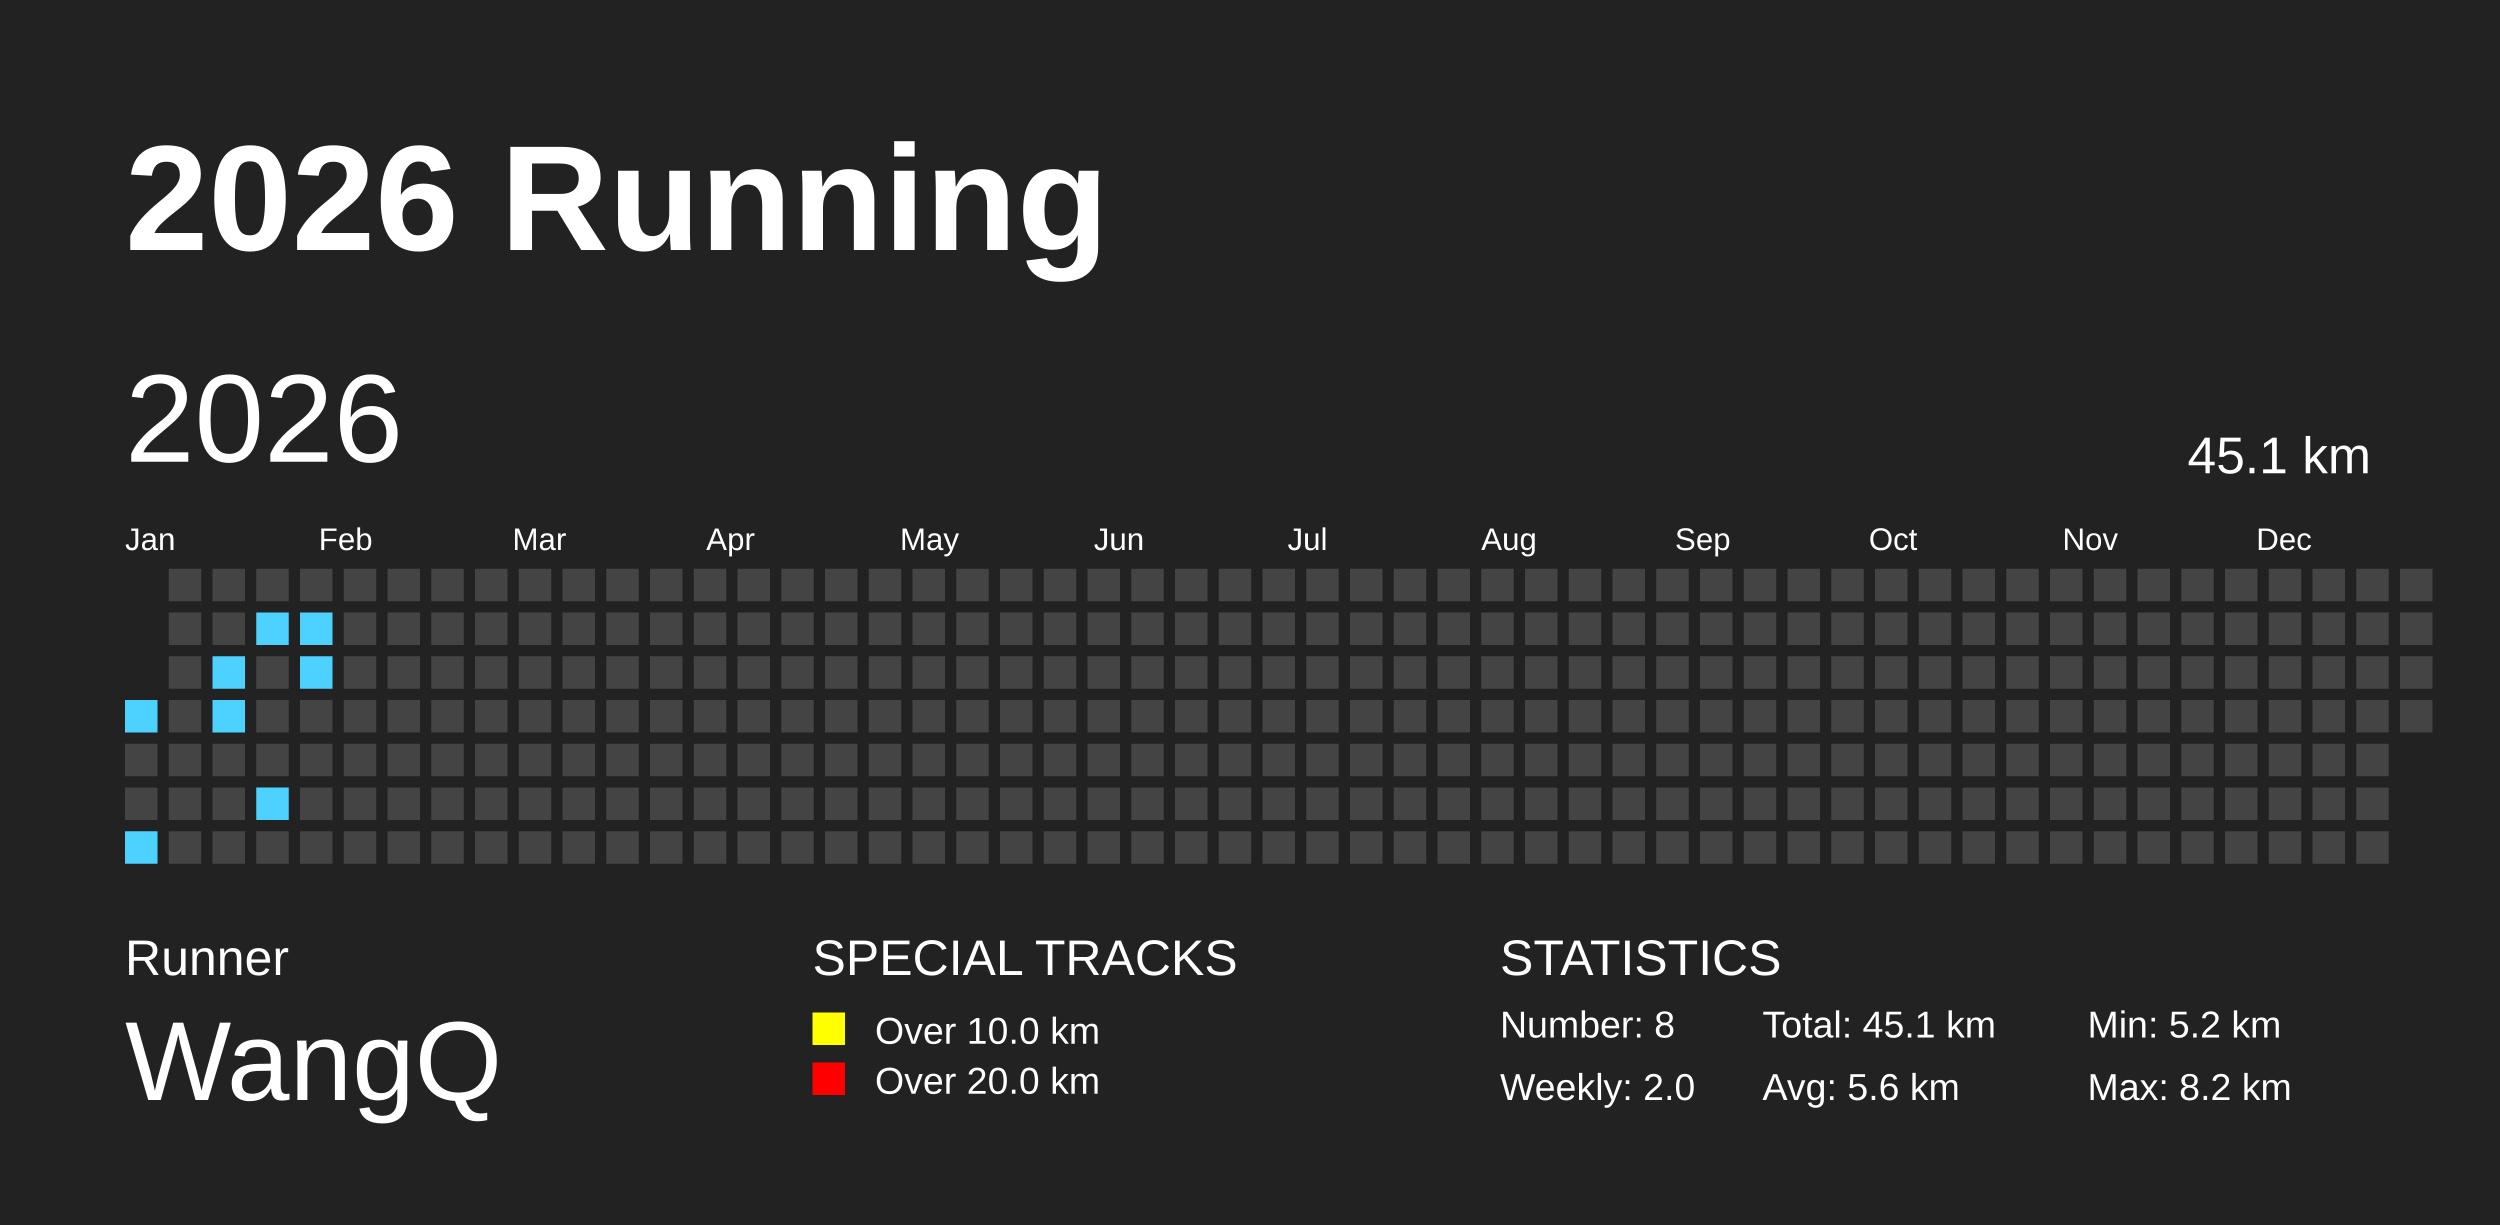
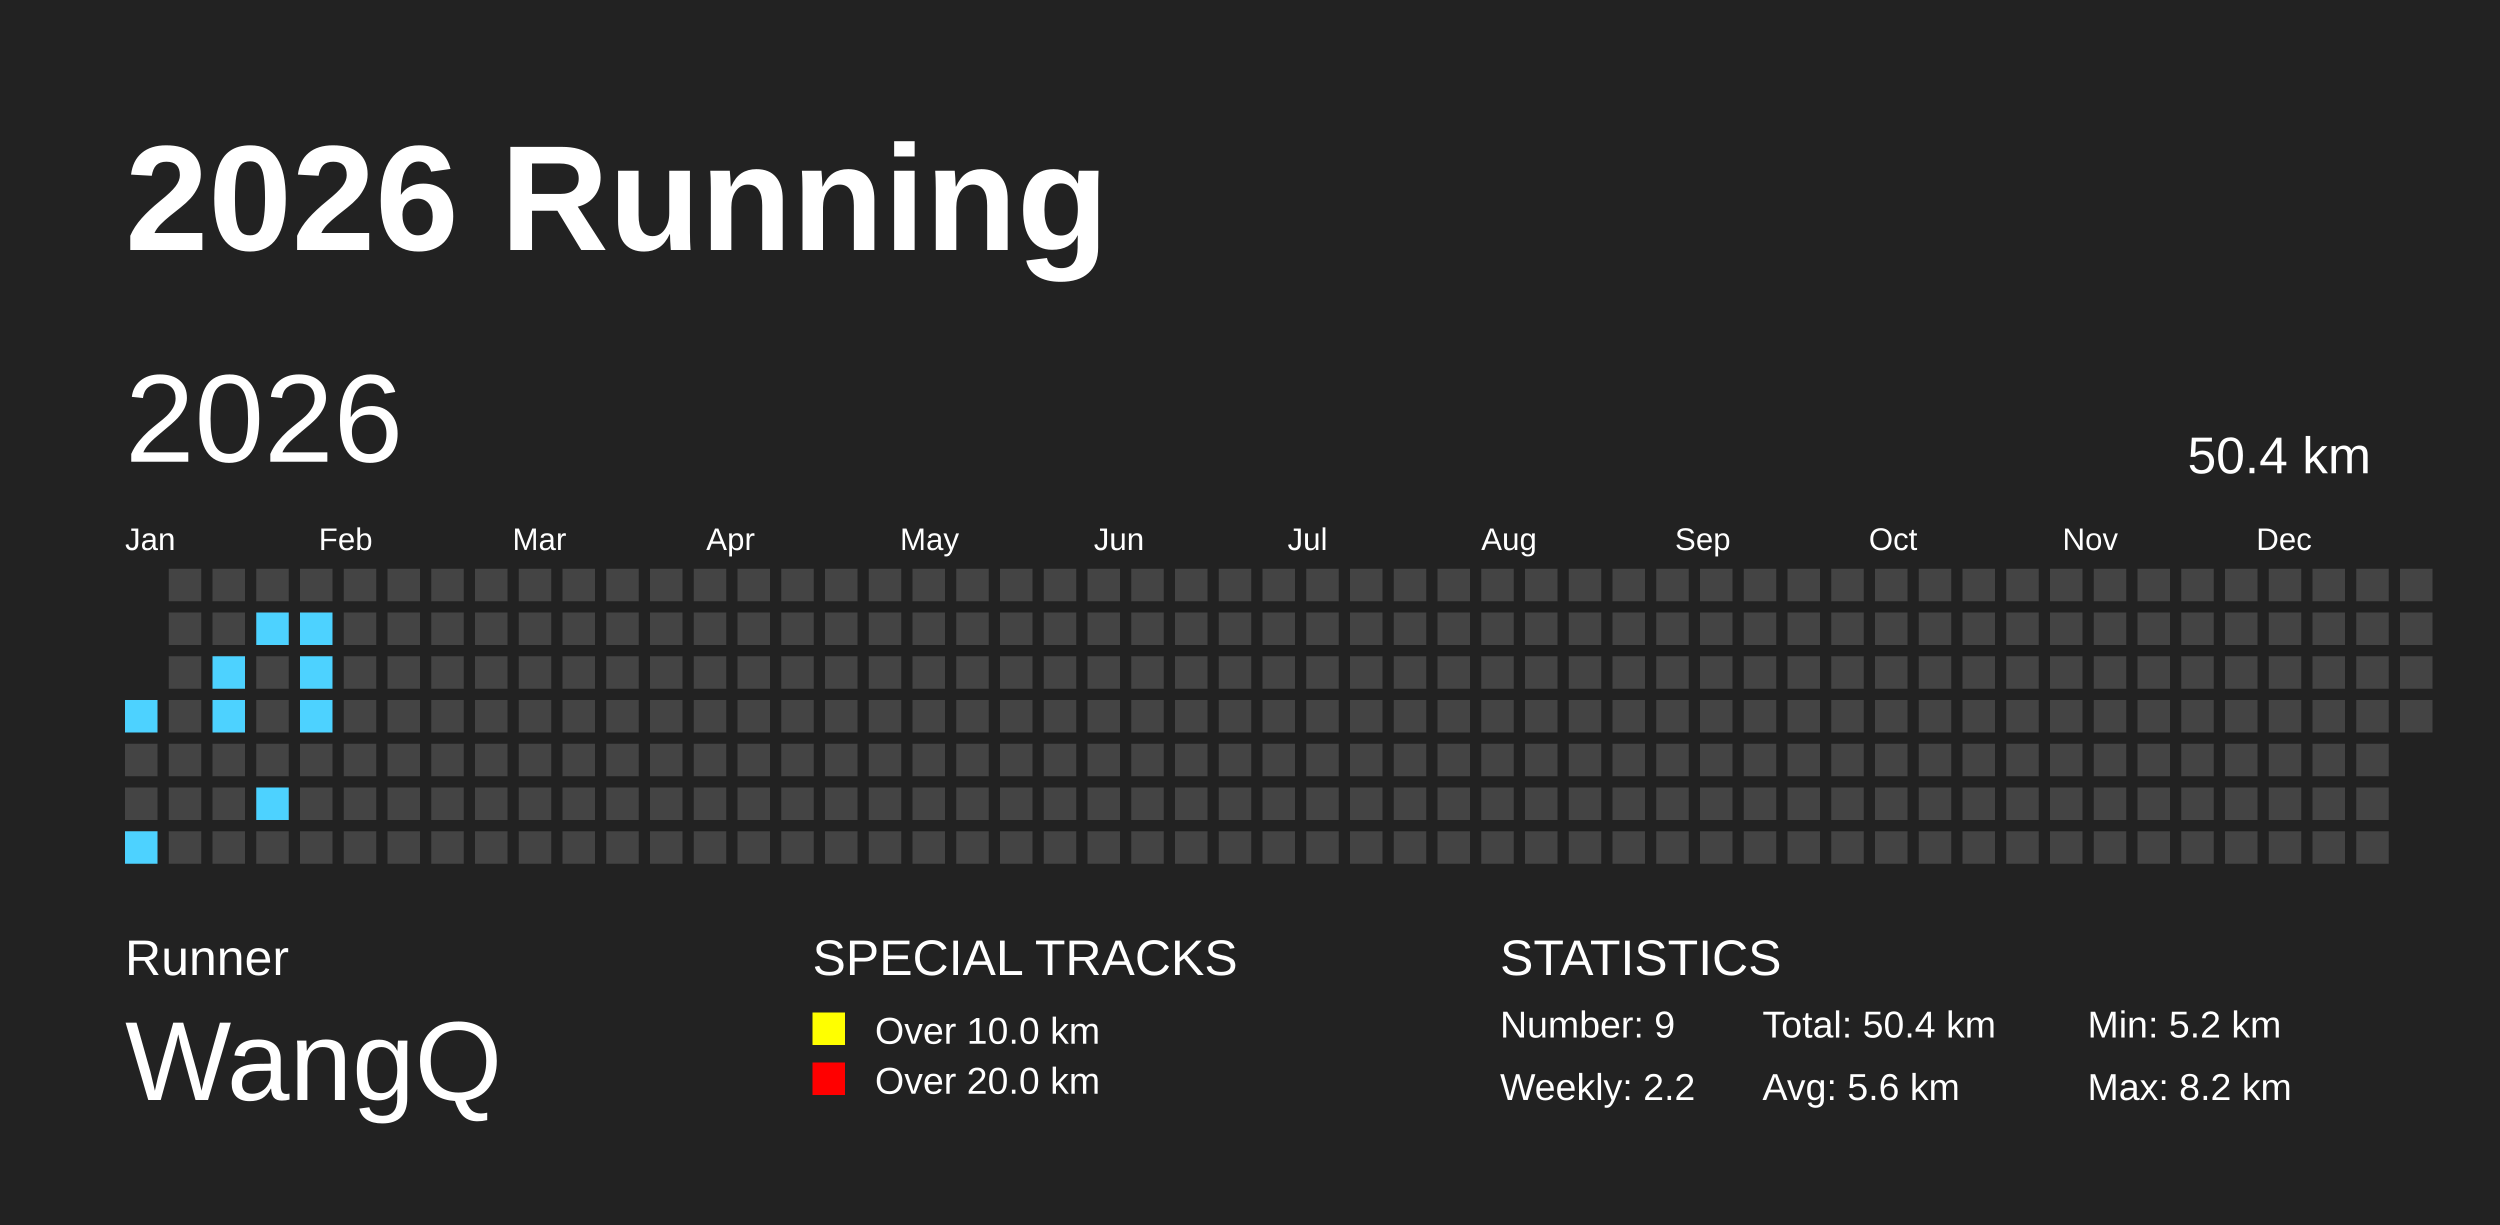
<svg xmlns="http://www.w3.org/2000/svg" baseProfile="full" height="98mm" version="1.1" viewBox="0,0,200,98" width="200mm">
  <defs />
  <rect fill="#222222" height="98" width="200" x="0" y="0" />
  <text fill="#FFFFFF" style="font-size:12px; font-family:Arial; font-weight:bold;" x="10" y="20">2026 Running</text>
  <text fill="#FFFFFF" style="font-size:4px; font-family:Arial" x="10" y="78">Runner</text>
  <text fill="#FFFFFF" style="font-size:9px; font-family:Arial" x="10" y="88">WangQ</text>
  <text fill="#FFFFFF" style="font-size:4px; font-family:Arial" x="65" y="78">SPECIAL TRACKS</text>
  <rect fill="yellow" height="2.6" width="2.6" x="65" y="81" />
  <text fill="#FFFFFF" style="font-size:3px; font-family:Arial" x="70" y="83.5">Over 10.0 km</text>
  <rect fill="red" height="2.6" width="2.6" x="65" y="85" />
  <text fill="#FFFFFF" style="font-size:3px; font-family:Arial" x="70" y="87.5">Over 20.0 km</text>
  <text fill="#FFFFFF" style="font-size:4px; font-family:Arial" x="120" y="78">STATISTICS</text>
-   <text fill="#FFFFFF" style="font-size:3px; font-family:Arial" x="120" y="83">Number: 8</text>
-   <text fill="#FFFFFF" style="font-size:3px; font-family:Arial" x="120" y="88">Weekly: 2.0</text>
-   <text fill="#FFFFFF" style="font-size:3px; font-family:Arial" x="141" y="83">Total: 45.1 km</text>
+   <text fill="#FFFFFF" style="font-size:3px; font-family:Arial" x="120" y="83">Number: 9</text>
+   <text fill="#FFFFFF" style="font-size:3px; font-family:Arial" x="120" y="88">Weekly: 2.2</text>
+   <text fill="#FFFFFF" style="font-size:3px; font-family:Arial" x="141" y="83">Total: 50.4 km</text>
  <text fill="#FFFFFF" style="font-size:3px; font-family:Arial" x="141" y="88">Avg: 5.6 km</text>
  <text fill="#FFFFFF" style="font-size:3px; font-family:Arial" x="167" y="83">Min: 5.2 km</text>
  <text fill="#FFFFFF" style="font-size:3px; font-family:Arial" x="167" y="88">Max: 8.2 km</text>
  <text dominant-baseline="hanging" fill="#FFFFFF" style="font-size:10.0px; font-family:Arial;" x="10" y="30">2026</text>
-   <text dominant-baseline="hanging" fill="#FFFFFF" style="font-size:4.125px; font-family:Arial;" x="175" y="35">45.1 km</text>
+   <text dominant-baseline="hanging" fill="#FFFFFF" style="font-size:4.125px; font-family:Arial;" x="175" y="35">50.4 km</text>
  <text fill="#FFFFFF" style="font-size:2.5px; font-family:Arial" x="10.0" y="44">Jan</text>
  <text fill="#FFFFFF" style="font-size:2.5px; font-family:Arial" x="25.5" y="44">Feb</text>
  <text fill="#FFFFFF" style="font-size:2.5px; font-family:Arial" x="41.0" y="44">Mar</text>
  <text fill="#FFFFFF" style="font-size:2.5px; font-family:Arial" x="56.5" y="44">Apr</text>
  <text fill="#FFFFFF" style="font-size:2.5px; font-family:Arial" x="72.0" y="44">May</text>
  <text fill="#FFFFFF" style="font-size:2.5px; font-family:Arial" x="87.5" y="44">Jun</text>
  <text fill="#FFFFFF" style="font-size:2.5px; font-family:Arial" x="103.0" y="44">Jul</text>
  <text fill="#FFFFFF" style="font-size:2.5px; font-family:Arial" x="118.5" y="44">Aug</text>
  <text fill="#FFFFFF" style="font-size:2.5px; font-family:Arial" x="134.0" y="44">Sep</text>
  <text fill="#FFFFFF" style="font-size:2.5px; font-family:Arial" x="149.5" y="44">Oct</text>
  <text fill="#FFFFFF" style="font-size:2.5px; font-family:Arial" x="165.0" y="44">Nov</text>
  <text fill="#FFFFFF" style="font-size:2.5px; font-family:Arial" x="180.5" y="44">Dec</text>
  <rect fill="#4DD2FF" height="2.6" width="2.6" x="10.0" y="56.0" />
  <rect fill="#444444" height="2.6" width="2.6" x="10.0" y="59.5" />
  <rect fill="#444444" height="2.6" width="2.6" x="10.0" y="63.0" />
  <rect fill="#4DD2FF" height="2.6" width="2.6" x="10.0" y="66.5" />
  <rect fill="#444444" height="2.6" width="2.6" x="13.5" y="45.5" />
  <rect fill="#444444" height="2.6" width="2.6" x="13.5" y="49.0" />
  <rect fill="#444444" height="2.6" width="2.6" x="13.5" y="52.5" />
  <rect fill="#444444" height="2.6" width="2.6" x="13.5" y="56.0" />
  <rect fill="#444444" height="2.6" width="2.6" x="13.5" y="59.5" />
  <rect fill="#444444" height="2.6" width="2.6" x="13.5" y="63.0" />
  <rect fill="#444444" height="2.6" width="2.6" x="13.5" y="66.5" />
  <rect fill="#444444" height="2.6" width="2.6" x="17.0" y="45.5" />
  <rect fill="#444444" height="2.6" width="2.6" x="17.0" y="49.0" />
  <rect fill="#4DD2FF" height="2.6" width="2.6" x="17.0" y="52.5" />
  <rect fill="#4DD2FF" height="2.6" width="2.6" x="17.0" y="56.0" />
  <rect fill="#444444" height="2.6" width="2.6" x="17.0" y="59.5" />
  <rect fill="#444444" height="2.6" width="2.6" x="17.0" y="63.0" />
  <rect fill="#444444" height="2.6" width="2.6" x="17.0" y="66.5" />
  <rect fill="#444444" height="2.6" width="2.6" x="20.5" y="45.5" />
  <rect fill="#4DD2FF" height="2.6" width="2.6" x="20.5" y="49.0" />
  <rect fill="#444444" height="2.6" width="2.6" x="20.5" y="52.5" />
  <rect fill="#444444" height="2.6" width="2.6" x="20.5" y="56.0" />
  <rect fill="#444444" height="2.6" width="2.6" x="20.5" y="59.5" />
  <rect fill="#4DD2FF" height="2.6" width="2.6" x="20.5" y="63.0" />
  <rect fill="#444444" height="2.6" width="2.6" x="20.5" y="66.5" />
  <rect fill="#444444" height="2.6" width="2.6" x="24.0" y="45.5" />
  <rect fill="#4DD2FF" height="2.6" width="2.6" x="24.0" y="49.0" />
  <rect fill="#4DD2FF" height="2.6" width="2.6" x="24.0" y="52.5" />
-   <rect fill="#444444" height="2.6" width="2.6" x="24.0" y="56.0" />
+   <rect fill="#4DD2FF" height="2.6" width="2.6" x="24.0" y="56.0" />
  <rect fill="#444444" height="2.6" width="2.6" x="24.0" y="59.5" />
  <rect fill="#444444" height="2.6" width="2.6" x="24.0" y="63.0" />
  <rect fill="#444444" height="2.6" width="2.6" x="24.0" y="66.5" />
  <rect fill="#444444" height="2.6" width="2.6" x="27.5" y="45.5" />
  <rect fill="#444444" height="2.6" width="2.6" x="27.5" y="49.0" />
  <rect fill="#444444" height="2.6" width="2.6" x="27.5" y="52.5" />
  <rect fill="#444444" height="2.6" width="2.6" x="27.5" y="56.0" />
  <rect fill="#444444" height="2.6" width="2.6" x="27.5" y="59.5" />
  <rect fill="#444444" height="2.6" width="2.6" x="27.5" y="63.0" />
  <rect fill="#444444" height="2.6" width="2.6" x="27.5" y="66.5" />
  <rect fill="#444444" height="2.6" width="2.6" x="31.0" y="45.5" />
  <rect fill="#444444" height="2.6" width="2.6" x="31.0" y="49.0" />
  <rect fill="#444444" height="2.6" width="2.6" x="31.0" y="52.5" />
  <rect fill="#444444" height="2.6" width="2.6" x="31.0" y="56.0" />
  <rect fill="#444444" height="2.6" width="2.6" x="31.0" y="59.5" />
  <rect fill="#444444" height="2.6" width="2.6" x="31.0" y="63.0" />
  <rect fill="#444444" height="2.6" width="2.6" x="31.0" y="66.5" />
  <rect fill="#444444" height="2.6" width="2.6" x="34.5" y="45.5" />
  <rect fill="#444444" height="2.6" width="2.6" x="34.5" y="49.0" />
  <rect fill="#444444" height="2.6" width="2.6" x="34.5" y="52.5" />
  <rect fill="#444444" height="2.6" width="2.6" x="34.5" y="56.0" />
  <rect fill="#444444" height="2.6" width="2.6" x="34.5" y="59.5" />
  <rect fill="#444444" height="2.6" width="2.6" x="34.5" y="63.0" />
  <rect fill="#444444" height="2.6" width="2.6" x="34.5" y="66.5" />
  <rect fill="#444444" height="2.6" width="2.6" x="38.0" y="45.5" />
  <rect fill="#444444" height="2.6" width="2.6" x="38.0" y="49.0" />
  <rect fill="#444444" height="2.6" width="2.6" x="38.0" y="52.5" />
  <rect fill="#444444" height="2.6" width="2.6" x="38.0" y="56.0" />
  <rect fill="#444444" height="2.6" width="2.6" x="38.0" y="59.5" />
  <rect fill="#444444" height="2.6" width="2.6" x="38.0" y="63.0" />
  <rect fill="#444444" height="2.6" width="2.6" x="38.0" y="66.5" />
  <rect fill="#444444" height="2.6" width="2.6" x="41.5" y="45.5" />
  <rect fill="#444444" height="2.6" width="2.6" x="41.5" y="49.0" />
  <rect fill="#444444" height="2.6" width="2.6" x="41.5" y="52.5" />
  <rect fill="#444444" height="2.6" width="2.6" x="41.5" y="56.0" />
  <rect fill="#444444" height="2.6" width="2.6" x="41.5" y="59.5" />
  <rect fill="#444444" height="2.6" width="2.6" x="41.5" y="63.0" />
  <rect fill="#444444" height="2.6" width="2.6" x="41.5" y="66.5" />
  <rect fill="#444444" height="2.6" width="2.6" x="45.0" y="45.5" />
  <rect fill="#444444" height="2.6" width="2.6" x="45.0" y="49.0" />
  <rect fill="#444444" height="2.6" width="2.6" x="45.0" y="52.5" />
  <rect fill="#444444" height="2.6" width="2.6" x="45.0" y="56.0" />
  <rect fill="#444444" height="2.6" width="2.6" x="45.0" y="59.5" />
  <rect fill="#444444" height="2.6" width="2.6" x="45.0" y="63.0" />
  <rect fill="#444444" height="2.6" width="2.6" x="45.0" y="66.5" />
  <rect fill="#444444" height="2.6" width="2.6" x="48.5" y="45.5" />
  <rect fill="#444444" height="2.6" width="2.6" x="48.5" y="49.0" />
  <rect fill="#444444" height="2.6" width="2.6" x="48.5" y="52.5" />
  <rect fill="#444444" height="2.6" width="2.6" x="48.5" y="56.0" />
  <rect fill="#444444" height="2.6" width="2.6" x="48.5" y="59.5" />
  <rect fill="#444444" height="2.6" width="2.6" x="48.5" y="63.0" />
  <rect fill="#444444" height="2.6" width="2.6" x="48.5" y="66.5" />
  <rect fill="#444444" height="2.6" width="2.6" x="52.0" y="45.5" />
  <rect fill="#444444" height="2.6" width="2.6" x="52.0" y="49.0" />
  <rect fill="#444444" height="2.6" width="2.6" x="52.0" y="52.5" />
  <rect fill="#444444" height="2.6" width="2.6" x="52.0" y="56.0" />
  <rect fill="#444444" height="2.6" width="2.6" x="52.0" y="59.5" />
  <rect fill="#444444" height="2.6" width="2.6" x="52.0" y="63.0" />
  <rect fill="#444444" height="2.6" width="2.6" x="52.0" y="66.5" />
  <rect fill="#444444" height="2.6" width="2.6" x="55.5" y="45.5" />
  <rect fill="#444444" height="2.6" width="2.6" x="55.5" y="49.0" />
  <rect fill="#444444" height="2.6" width="2.6" x="55.5" y="52.5" />
  <rect fill="#444444" height="2.6" width="2.6" x="55.5" y="56.0" />
  <rect fill="#444444" height="2.6" width="2.6" x="55.5" y="59.5" />
  <rect fill="#444444" height="2.6" width="2.6" x="55.5" y="63.0" />
  <rect fill="#444444" height="2.6" width="2.6" x="55.5" y="66.5" />
  <rect fill="#444444" height="2.6" width="2.6" x="59.0" y="45.5" />
  <rect fill="#444444" height="2.6" width="2.6" x="59.0" y="49.0" />
  <rect fill="#444444" height="2.6" width="2.6" x="59.0" y="52.5" />
  <rect fill="#444444" height="2.6" width="2.6" x="59.0" y="56.0" />
  <rect fill="#444444" height="2.6" width="2.6" x="59.0" y="59.5" />
  <rect fill="#444444" height="2.6" width="2.6" x="59.0" y="63.0" />
  <rect fill="#444444" height="2.6" width="2.6" x="59.0" y="66.5" />
  <rect fill="#444444" height="2.6" width="2.6" x="62.5" y="45.5" />
  <rect fill="#444444" height="2.6" width="2.6" x="62.5" y="49.0" />
  <rect fill="#444444" height="2.6" width="2.6" x="62.5" y="52.5" />
  <rect fill="#444444" height="2.6" width="2.6" x="62.5" y="56.0" />
  <rect fill="#444444" height="2.6" width="2.6" x="62.5" y="59.5" />
  <rect fill="#444444" height="2.6" width="2.6" x="62.5" y="63.0" />
  <rect fill="#444444" height="2.6" width="2.6" x="62.5" y="66.5" />
  <rect fill="#444444" height="2.6" width="2.6" x="66.0" y="45.5" />
  <rect fill="#444444" height="2.6" width="2.6" x="66.0" y="49.0" />
  <rect fill="#444444" height="2.6" width="2.6" x="66.0" y="52.5" />
  <rect fill="#444444" height="2.6" width="2.6" x="66.0" y="56.0" />
  <rect fill="#444444" height="2.6" width="2.6" x="66.0" y="59.5" />
  <rect fill="#444444" height="2.6" width="2.6" x="66.0" y="63.0" />
  <rect fill="#444444" height="2.6" width="2.6" x="66.0" y="66.5" />
  <rect fill="#444444" height="2.6" width="2.6" x="69.5" y="45.5" />
  <rect fill="#444444" height="2.6" width="2.6" x="69.5" y="49.0" />
  <rect fill="#444444" height="2.6" width="2.6" x="69.5" y="52.5" />
  <rect fill="#444444" height="2.6" width="2.6" x="69.5" y="56.0" />
  <rect fill="#444444" height="2.6" width="2.6" x="69.5" y="59.5" />
  <rect fill="#444444" height="2.6" width="2.6" x="69.5" y="63.0" />
  <rect fill="#444444" height="2.6" width="2.6" x="69.5" y="66.5" />
  <rect fill="#444444" height="2.6" width="2.6" x="73.0" y="45.5" />
  <rect fill="#444444" height="2.6" width="2.6" x="73.0" y="49.0" />
  <rect fill="#444444" height="2.6" width="2.6" x="73.0" y="52.5" />
  <rect fill="#444444" height="2.6" width="2.6" x="73.0" y="56.0" />
  <rect fill="#444444" height="2.6" width="2.6" x="73.0" y="59.5" />
  <rect fill="#444444" height="2.6" width="2.6" x="73.0" y="63.0" />
  <rect fill="#444444" height="2.6" width="2.6" x="73.0" y="66.5" />
  <rect fill="#444444" height="2.6" width="2.6" x="76.5" y="45.5" />
  <rect fill="#444444" height="2.6" width="2.6" x="76.5" y="49.0" />
  <rect fill="#444444" height="2.6" width="2.6" x="76.5" y="52.5" />
  <rect fill="#444444" height="2.6" width="2.6" x="76.5" y="56.0" />
  <rect fill="#444444" height="2.6" width="2.6" x="76.5" y="59.5" />
  <rect fill="#444444" height="2.6" width="2.6" x="76.5" y="63.0" />
  <rect fill="#444444" height="2.6" width="2.6" x="76.5" y="66.5" />
  <rect fill="#444444" height="2.6" width="2.6" x="80.0" y="45.5" />
  <rect fill="#444444" height="2.6" width="2.6" x="80.0" y="49.0" />
  <rect fill="#444444" height="2.6" width="2.6" x="80.0" y="52.5" />
  <rect fill="#444444" height="2.6" width="2.6" x="80.0" y="56.0" />
  <rect fill="#444444" height="2.6" width="2.6" x="80.0" y="59.5" />
  <rect fill="#444444" height="2.6" width="2.6" x="80.0" y="63.0" />
  <rect fill="#444444" height="2.6" width="2.6" x="80.0" y="66.5" />
  <rect fill="#444444" height="2.6" width="2.6" x="83.5" y="45.5" />
  <rect fill="#444444" height="2.6" width="2.6" x="83.5" y="49.0" />
  <rect fill="#444444" height="2.6" width="2.6" x="83.5" y="52.5" />
  <rect fill="#444444" height="2.6" width="2.6" x="83.5" y="56.0" />
  <rect fill="#444444" height="2.6" width="2.6" x="83.5" y="59.5" />
  <rect fill="#444444" height="2.6" width="2.6" x="83.5" y="63.0" />
  <rect fill="#444444" height="2.6" width="2.6" x="83.5" y="66.5" />
  <rect fill="#444444" height="2.6" width="2.6" x="87.0" y="45.5" />
  <rect fill="#444444" height="2.6" width="2.6" x="87.0" y="49.0" />
  <rect fill="#444444" height="2.6" width="2.6" x="87.0" y="52.5" />
  <rect fill="#444444" height="2.6" width="2.6" x="87.0" y="56.0" />
  <rect fill="#444444" height="2.6" width="2.6" x="87.0" y="59.5" />
  <rect fill="#444444" height="2.6" width="2.6" x="87.0" y="63.0" />
  <rect fill="#444444" height="2.6" width="2.6" x="87.0" y="66.5" />
  <rect fill="#444444" height="2.6" width="2.6" x="90.5" y="45.5" />
  <rect fill="#444444" height="2.6" width="2.6" x="90.5" y="49.0" />
  <rect fill="#444444" height="2.6" width="2.6" x="90.5" y="52.5" />
  <rect fill="#444444" height="2.6" width="2.6" x="90.5" y="56.0" />
  <rect fill="#444444" height="2.6" width="2.6" x="90.5" y="59.5" />
  <rect fill="#444444" height="2.6" width="2.6" x="90.5" y="63.0" />
  <rect fill="#444444" height="2.6" width="2.6" x="90.5" y="66.5" />
  <rect fill="#444444" height="2.6" width="2.6" x="94.0" y="45.5" />
  <rect fill="#444444" height="2.6" width="2.6" x="94.0" y="49.0" />
  <rect fill="#444444" height="2.6" width="2.6" x="94.0" y="52.5" />
  <rect fill="#444444" height="2.6" width="2.6" x="94.0" y="56.0" />
  <rect fill="#444444" height="2.6" width="2.6" x="94.0" y="59.5" />
  <rect fill="#444444" height="2.6" width="2.6" x="94.0" y="63.0" />
  <rect fill="#444444" height="2.6" width="2.6" x="94.0" y="66.5" />
  <rect fill="#444444" height="2.6" width="2.6" x="97.5" y="45.5" />
  <rect fill="#444444" height="2.6" width="2.6" x="97.5" y="49.0" />
  <rect fill="#444444" height="2.6" width="2.6" x="97.5" y="52.5" />
  <rect fill="#444444" height="2.6" width="2.6" x="97.5" y="56.0" />
  <rect fill="#444444" height="2.6" width="2.6" x="97.5" y="59.5" />
  <rect fill="#444444" height="2.6" width="2.6" x="97.5" y="63.0" />
  <rect fill="#444444" height="2.6" width="2.6" x="97.5" y="66.5" />
  <rect fill="#444444" height="2.6" width="2.6" x="101.0" y="45.5" />
  <rect fill="#444444" height="2.6" width="2.6" x="101.0" y="49.0" />
  <rect fill="#444444" height="2.6" width="2.6" x="101.0" y="52.5" />
  <rect fill="#444444" height="2.6" width="2.6" x="101.0" y="56.0" />
  <rect fill="#444444" height="2.6" width="2.6" x="101.0" y="59.5" />
  <rect fill="#444444" height="2.6" width="2.6" x="101.0" y="63.0" />
  <rect fill="#444444" height="2.6" width="2.6" x="101.0" y="66.5" />
  <rect fill="#444444" height="2.6" width="2.6" x="104.5" y="45.5" />
  <rect fill="#444444" height="2.6" width="2.6" x="104.5" y="49.0" />
  <rect fill="#444444" height="2.6" width="2.6" x="104.5" y="52.5" />
  <rect fill="#444444" height="2.6" width="2.6" x="104.5" y="56.0" />
  <rect fill="#444444" height="2.6" width="2.6" x="104.5" y="59.5" />
  <rect fill="#444444" height="2.6" width="2.6" x="104.5" y="63.0" />
  <rect fill="#444444" height="2.6" width="2.6" x="104.5" y="66.5" />
  <rect fill="#444444" height="2.6" width="2.6" x="108.0" y="45.5" />
  <rect fill="#444444" height="2.6" width="2.6" x="108.0" y="49.0" />
  <rect fill="#444444" height="2.6" width="2.6" x="108.0" y="52.5" />
  <rect fill="#444444" height="2.6" width="2.6" x="108.0" y="56.0" />
  <rect fill="#444444" height="2.6" width="2.6" x="108.0" y="59.5" />
  <rect fill="#444444" height="2.6" width="2.6" x="108.0" y="63.0" />
  <rect fill="#444444" height="2.6" width="2.6" x="108.0" y="66.5" />
  <rect fill="#444444" height="2.6" width="2.6" x="111.5" y="45.5" />
  <rect fill="#444444" height="2.6" width="2.6" x="111.5" y="49.0" />
  <rect fill="#444444" height="2.6" width="2.6" x="111.5" y="52.5" />
  <rect fill="#444444" height="2.6" width="2.6" x="111.5" y="56.0" />
  <rect fill="#444444" height="2.6" width="2.6" x="111.5" y="59.5" />
  <rect fill="#444444" height="2.6" width="2.6" x="111.5" y="63.0" />
  <rect fill="#444444" height="2.6" width="2.6" x="111.5" y="66.5" />
  <rect fill="#444444" height="2.6" width="2.6" x="115.0" y="45.5" />
  <rect fill="#444444" height="2.6" width="2.6" x="115.0" y="49.0" />
  <rect fill="#444444" height="2.6" width="2.6" x="115.0" y="52.5" />
  <rect fill="#444444" height="2.6" width="2.6" x="115.0" y="56.0" />
  <rect fill="#444444" height="2.6" width="2.6" x="115.0" y="59.5" />
  <rect fill="#444444" height="2.6" width="2.6" x="115.0" y="63.0" />
  <rect fill="#444444" height="2.6" width="2.6" x="115.0" y="66.5" />
  <rect fill="#444444" height="2.6" width="2.6" x="118.5" y="45.5" />
  <rect fill="#444444" height="2.6" width="2.6" x="118.5" y="49.0" />
  <rect fill="#444444" height="2.6" width="2.6" x="118.5" y="52.5" />
  <rect fill="#444444" height="2.6" width="2.6" x="118.5" y="56.0" />
  <rect fill="#444444" height="2.6" width="2.6" x="118.5" y="59.5" />
  <rect fill="#444444" height="2.6" width="2.6" x="118.5" y="63.0" />
  <rect fill="#444444" height="2.6" width="2.6" x="118.5" y="66.5" />
  <rect fill="#444444" height="2.6" width="2.6" x="122.0" y="45.5" />
  <rect fill="#444444" height="2.6" width="2.6" x="122.0" y="49.0" />
  <rect fill="#444444" height="2.6" width="2.6" x="122.0" y="52.5" />
  <rect fill="#444444" height="2.6" width="2.6" x="122.0" y="56.0" />
  <rect fill="#444444" height="2.6" width="2.6" x="122.0" y="59.5" />
  <rect fill="#444444" height="2.6" width="2.6" x="122.0" y="63.0" />
  <rect fill="#444444" height="2.6" width="2.6" x="122.0" y="66.5" />
  <rect fill="#444444" height="2.6" width="2.6" x="125.5" y="45.5" />
  <rect fill="#444444" height="2.6" width="2.6" x="125.5" y="49.0" />
  <rect fill="#444444" height="2.6" width="2.6" x="125.5" y="52.5" />
  <rect fill="#444444" height="2.6" width="2.6" x="125.5" y="56.0" />
  <rect fill="#444444" height="2.6" width="2.6" x="125.5" y="59.5" />
  <rect fill="#444444" height="2.6" width="2.6" x="125.5" y="63.0" />
  <rect fill="#444444" height="2.6" width="2.6" x="125.5" y="66.5" />
  <rect fill="#444444" height="2.6" width="2.6" x="129.0" y="45.5" />
  <rect fill="#444444" height="2.6" width="2.6" x="129.0" y="49.0" />
  <rect fill="#444444" height="2.6" width="2.6" x="129.0" y="52.5" />
  <rect fill="#444444" height="2.6" width="2.6" x="129.0" y="56.0" />
  <rect fill="#444444" height="2.6" width="2.6" x="129.0" y="59.5" />
  <rect fill="#444444" height="2.6" width="2.6" x="129.0" y="63.0" />
  <rect fill="#444444" height="2.6" width="2.6" x="129.0" y="66.5" />
  <rect fill="#444444" height="2.6" width="2.6" x="132.5" y="45.5" />
  <rect fill="#444444" height="2.6" width="2.6" x="132.5" y="49.0" />
  <rect fill="#444444" height="2.6" width="2.6" x="132.5" y="52.5" />
  <rect fill="#444444" height="2.6" width="2.6" x="132.5" y="56.0" />
  <rect fill="#444444" height="2.6" width="2.6" x="132.5" y="59.5" />
  <rect fill="#444444" height="2.6" width="2.6" x="132.5" y="63.0" />
  <rect fill="#444444" height="2.6" width="2.6" x="132.5" y="66.5" />
  <rect fill="#444444" height="2.6" width="2.6" x="136.0" y="45.5" />
  <rect fill="#444444" height="2.6" width="2.6" x="136.0" y="49.0" />
  <rect fill="#444444" height="2.6" width="2.6" x="136.0" y="52.5" />
  <rect fill="#444444" height="2.6" width="2.6" x="136.0" y="56.0" />
  <rect fill="#444444" height="2.6" width="2.6" x="136.0" y="59.5" />
  <rect fill="#444444" height="2.6" width="2.6" x="136.0" y="63.0" />
  <rect fill="#444444" height="2.6" width="2.6" x="136.0" y="66.5" />
  <rect fill="#444444" height="2.6" width="2.6" x="139.5" y="45.5" />
  <rect fill="#444444" height="2.6" width="2.6" x="139.5" y="49.0" />
  <rect fill="#444444" height="2.6" width="2.6" x="139.5" y="52.5" />
  <rect fill="#444444" height="2.6" width="2.6" x="139.5" y="56.0" />
  <rect fill="#444444" height="2.6" width="2.6" x="139.5" y="59.5" />
  <rect fill="#444444" height="2.6" width="2.6" x="139.5" y="63.0" />
  <rect fill="#444444" height="2.6" width="2.6" x="139.5" y="66.5" />
  <rect fill="#444444" height="2.6" width="2.6" x="143.0" y="45.5" />
  <rect fill="#444444" height="2.6" width="2.6" x="143.0" y="49.0" />
  <rect fill="#444444" height="2.6" width="2.6" x="143.0" y="52.5" />
  <rect fill="#444444" height="2.6" width="2.6" x="143.0" y="56.0" />
  <rect fill="#444444" height="2.6" width="2.6" x="143.0" y="59.5" />
  <rect fill="#444444" height="2.6" width="2.6" x="143.0" y="63.0" />
  <rect fill="#444444" height="2.6" width="2.6" x="143.0" y="66.5" />
  <rect fill="#444444" height="2.6" width="2.6" x="146.5" y="45.5" />
  <rect fill="#444444" height="2.6" width="2.6" x="146.5" y="49.0" />
  <rect fill="#444444" height="2.6" width="2.6" x="146.5" y="52.5" />
  <rect fill="#444444" height="2.6" width="2.6" x="146.5" y="56.0" />
  <rect fill="#444444" height="2.6" width="2.6" x="146.5" y="59.5" />
  <rect fill="#444444" height="2.6" width="2.6" x="146.5" y="63.0" />
  <rect fill="#444444" height="2.6" width="2.6" x="146.5" y="66.5" />
  <rect fill="#444444" height="2.6" width="2.6" x="150.0" y="45.5" />
  <rect fill="#444444" height="2.6" width="2.6" x="150.0" y="49.0" />
  <rect fill="#444444" height="2.6" width="2.6" x="150.0" y="52.5" />
  <rect fill="#444444" height="2.6" width="2.6" x="150.0" y="56.0" />
  <rect fill="#444444" height="2.6" width="2.6" x="150.0" y="59.5" />
  <rect fill="#444444" height="2.6" width="2.6" x="150.0" y="63.0" />
  <rect fill="#444444" height="2.6" width="2.6" x="150.0" y="66.5" />
  <rect fill="#444444" height="2.6" width="2.6" x="153.5" y="45.5" />
  <rect fill="#444444" height="2.6" width="2.6" x="153.5" y="49.0" />
  <rect fill="#444444" height="2.6" width="2.6" x="153.5" y="52.5" />
  <rect fill="#444444" height="2.6" width="2.6" x="153.5" y="56.0" />
  <rect fill="#444444" height="2.6" width="2.6" x="153.5" y="59.5" />
  <rect fill="#444444" height="2.6" width="2.6" x="153.5" y="63.0" />
  <rect fill="#444444" height="2.6" width="2.6" x="153.5" y="66.5" />
  <rect fill="#444444" height="2.6" width="2.6" x="157.0" y="45.5" />
  <rect fill="#444444" height="2.6" width="2.6" x="157.0" y="49.0" />
  <rect fill="#444444" height="2.6" width="2.6" x="157.0" y="52.5" />
  <rect fill="#444444" height="2.6" width="2.6" x="157.0" y="56.0" />
  <rect fill="#444444" height="2.6" width="2.6" x="157.0" y="59.5" />
  <rect fill="#444444" height="2.6" width="2.6" x="157.0" y="63.0" />
  <rect fill="#444444" height="2.6" width="2.6" x="157.0" y="66.5" />
  <rect fill="#444444" height="2.6" width="2.6" x="160.5" y="45.5" />
  <rect fill="#444444" height="2.6" width="2.6" x="160.5" y="49.0" />
  <rect fill="#444444" height="2.6" width="2.6" x="160.5" y="52.5" />
  <rect fill="#444444" height="2.6" width="2.6" x="160.5" y="56.0" />
  <rect fill="#444444" height="2.6" width="2.6" x="160.5" y="59.5" />
  <rect fill="#444444" height="2.6" width="2.6" x="160.5" y="63.0" />
  <rect fill="#444444" height="2.6" width="2.6" x="160.5" y="66.5" />
  <rect fill="#444444" height="2.6" width="2.6" x="164.0" y="45.5" />
  <rect fill="#444444" height="2.6" width="2.6" x="164.0" y="49.0" />
  <rect fill="#444444" height="2.6" width="2.6" x="164.0" y="52.5" />
  <rect fill="#444444" height="2.6" width="2.6" x="164.0" y="56.0" />
  <rect fill="#444444" height="2.6" width="2.6" x="164.0" y="59.5" />
  <rect fill="#444444" height="2.6" width="2.6" x="164.0" y="63.0" />
  <rect fill="#444444" height="2.6" width="2.6" x="164.0" y="66.5" />
  <rect fill="#444444" height="2.6" width="2.6" x="167.5" y="45.5" />
  <rect fill="#444444" height="2.6" width="2.6" x="167.5" y="49.0" />
  <rect fill="#444444" height="2.6" width="2.6" x="167.5" y="52.5" />
  <rect fill="#444444" height="2.6" width="2.6" x="167.5" y="56.0" />
  <rect fill="#444444" height="2.6" width="2.6" x="167.5" y="59.5" />
  <rect fill="#444444" height="2.6" width="2.6" x="167.5" y="63.0" />
  <rect fill="#444444" height="2.6" width="2.6" x="167.5" y="66.5" />
  <rect fill="#444444" height="2.6" width="2.6" x="171.0" y="45.5" />
  <rect fill="#444444" height="2.6" width="2.6" x="171.0" y="49.0" />
  <rect fill="#444444" height="2.6" width="2.6" x="171.0" y="52.5" />
  <rect fill="#444444" height="2.6" width="2.6" x="171.0" y="56.0" />
  <rect fill="#444444" height="2.6" width="2.6" x="171.0" y="59.5" />
  <rect fill="#444444" height="2.6" width="2.6" x="171.0" y="63.0" />
  <rect fill="#444444" height="2.6" width="2.6" x="171.0" y="66.5" />
  <rect fill="#444444" height="2.6" width="2.6" x="174.5" y="45.5" />
  <rect fill="#444444" height="2.6" width="2.6" x="174.5" y="49.0" />
  <rect fill="#444444" height="2.6" width="2.6" x="174.5" y="52.5" />
  <rect fill="#444444" height="2.6" width="2.6" x="174.5" y="56.0" />
  <rect fill="#444444" height="2.6" width="2.6" x="174.5" y="59.5" />
  <rect fill="#444444" height="2.6" width="2.6" x="174.5" y="63.0" />
  <rect fill="#444444" height="2.6" width="2.6" x="174.5" y="66.5" />
  <rect fill="#444444" height="2.6" width="2.6" x="178.0" y="45.5" />
  <rect fill="#444444" height="2.6" width="2.6" x="178.0" y="49.0" />
  <rect fill="#444444" height="2.6" width="2.6" x="178.0" y="52.5" />
  <rect fill="#444444" height="2.6" width="2.6" x="178.0" y="56.0" />
  <rect fill="#444444" height="2.6" width="2.6" x="178.0" y="59.5" />
  <rect fill="#444444" height="2.6" width="2.6" x="178.0" y="63.0" />
  <rect fill="#444444" height="2.6" width="2.6" x="178.0" y="66.5" />
  <rect fill="#444444" height="2.6" width="2.6" x="181.5" y="45.5" />
  <rect fill="#444444" height="2.6" width="2.6" x="181.5" y="49.0" />
  <rect fill="#444444" height="2.6" width="2.6" x="181.5" y="52.5" />
  <rect fill="#444444" height="2.6" width="2.6" x="181.5" y="56.0" />
  <rect fill="#444444" height="2.6" width="2.6" x="181.5" y="59.5" />
  <rect fill="#444444" height="2.6" width="2.6" x="181.5" y="63.0" />
  <rect fill="#444444" height="2.6" width="2.6" x="181.5" y="66.5" />
  <rect fill="#444444" height="2.6" width="2.6" x="185.0" y="45.5" />
  <rect fill="#444444" height="2.6" width="2.6" x="185.0" y="49.0" />
  <rect fill="#444444" height="2.6" width="2.6" x="185.0" y="52.5" />
  <rect fill="#444444" height="2.6" width="2.6" x="185.0" y="56.0" />
  <rect fill="#444444" height="2.6" width="2.6" x="185.0" y="59.5" />
  <rect fill="#444444" height="2.6" width="2.6" x="185.0" y="63.0" />
  <rect fill="#444444" height="2.6" width="2.6" x="185.0" y="66.5" />
  <rect fill="#444444" height="2.6" width="2.6" x="188.5" y="45.5" />
  <rect fill="#444444" height="2.6" width="2.6" x="188.5" y="49.0" />
  <rect fill="#444444" height="2.6" width="2.6" x="188.5" y="52.5" />
  <rect fill="#444444" height="2.6" width="2.6" x="188.5" y="56.0" />
  <rect fill="#444444" height="2.6" width="2.6" x="188.5" y="59.5" />
  <rect fill="#444444" height="2.6" width="2.6" x="188.5" y="63.0" />
  <rect fill="#444444" height="2.6" width="2.6" x="188.5" y="66.5" />
  <rect fill="#444444" height="2.6" width="2.6" x="192.0" y="45.5" />
  <rect fill="#444444" height="2.6" width="2.6" x="192.0" y="49.0" />
  <rect fill="#444444" height="2.6" width="2.6" x="192.0" y="52.5" />
  <rect fill="#444444" height="2.6" width="2.6" x="192.0" y="56.0" />
</svg>
